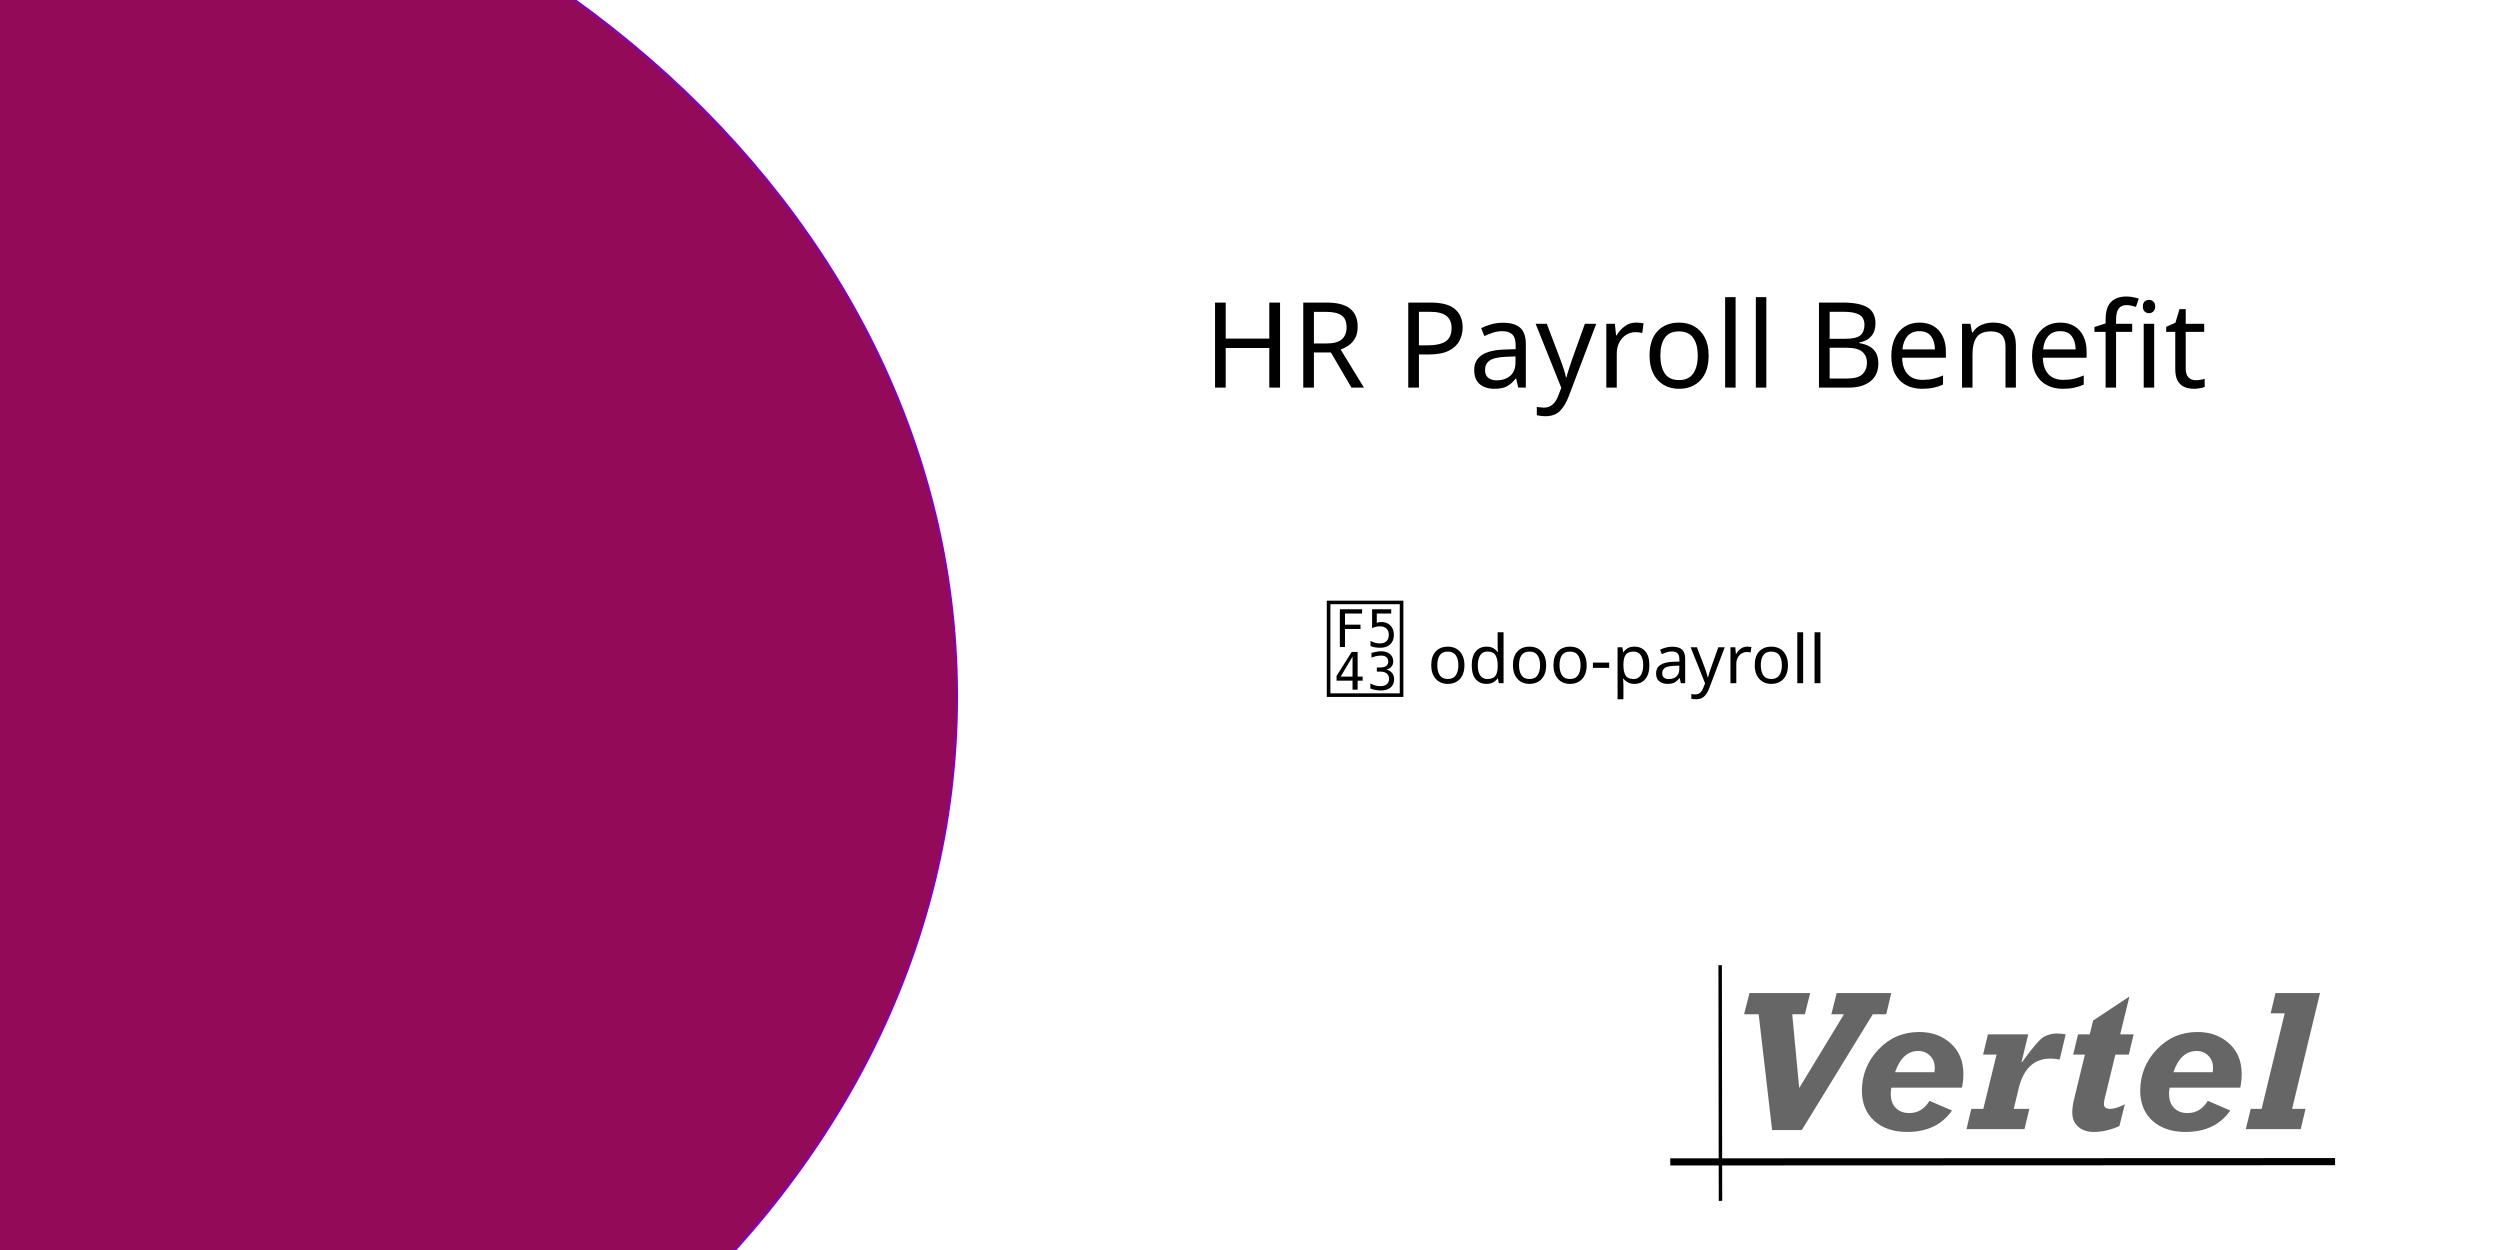
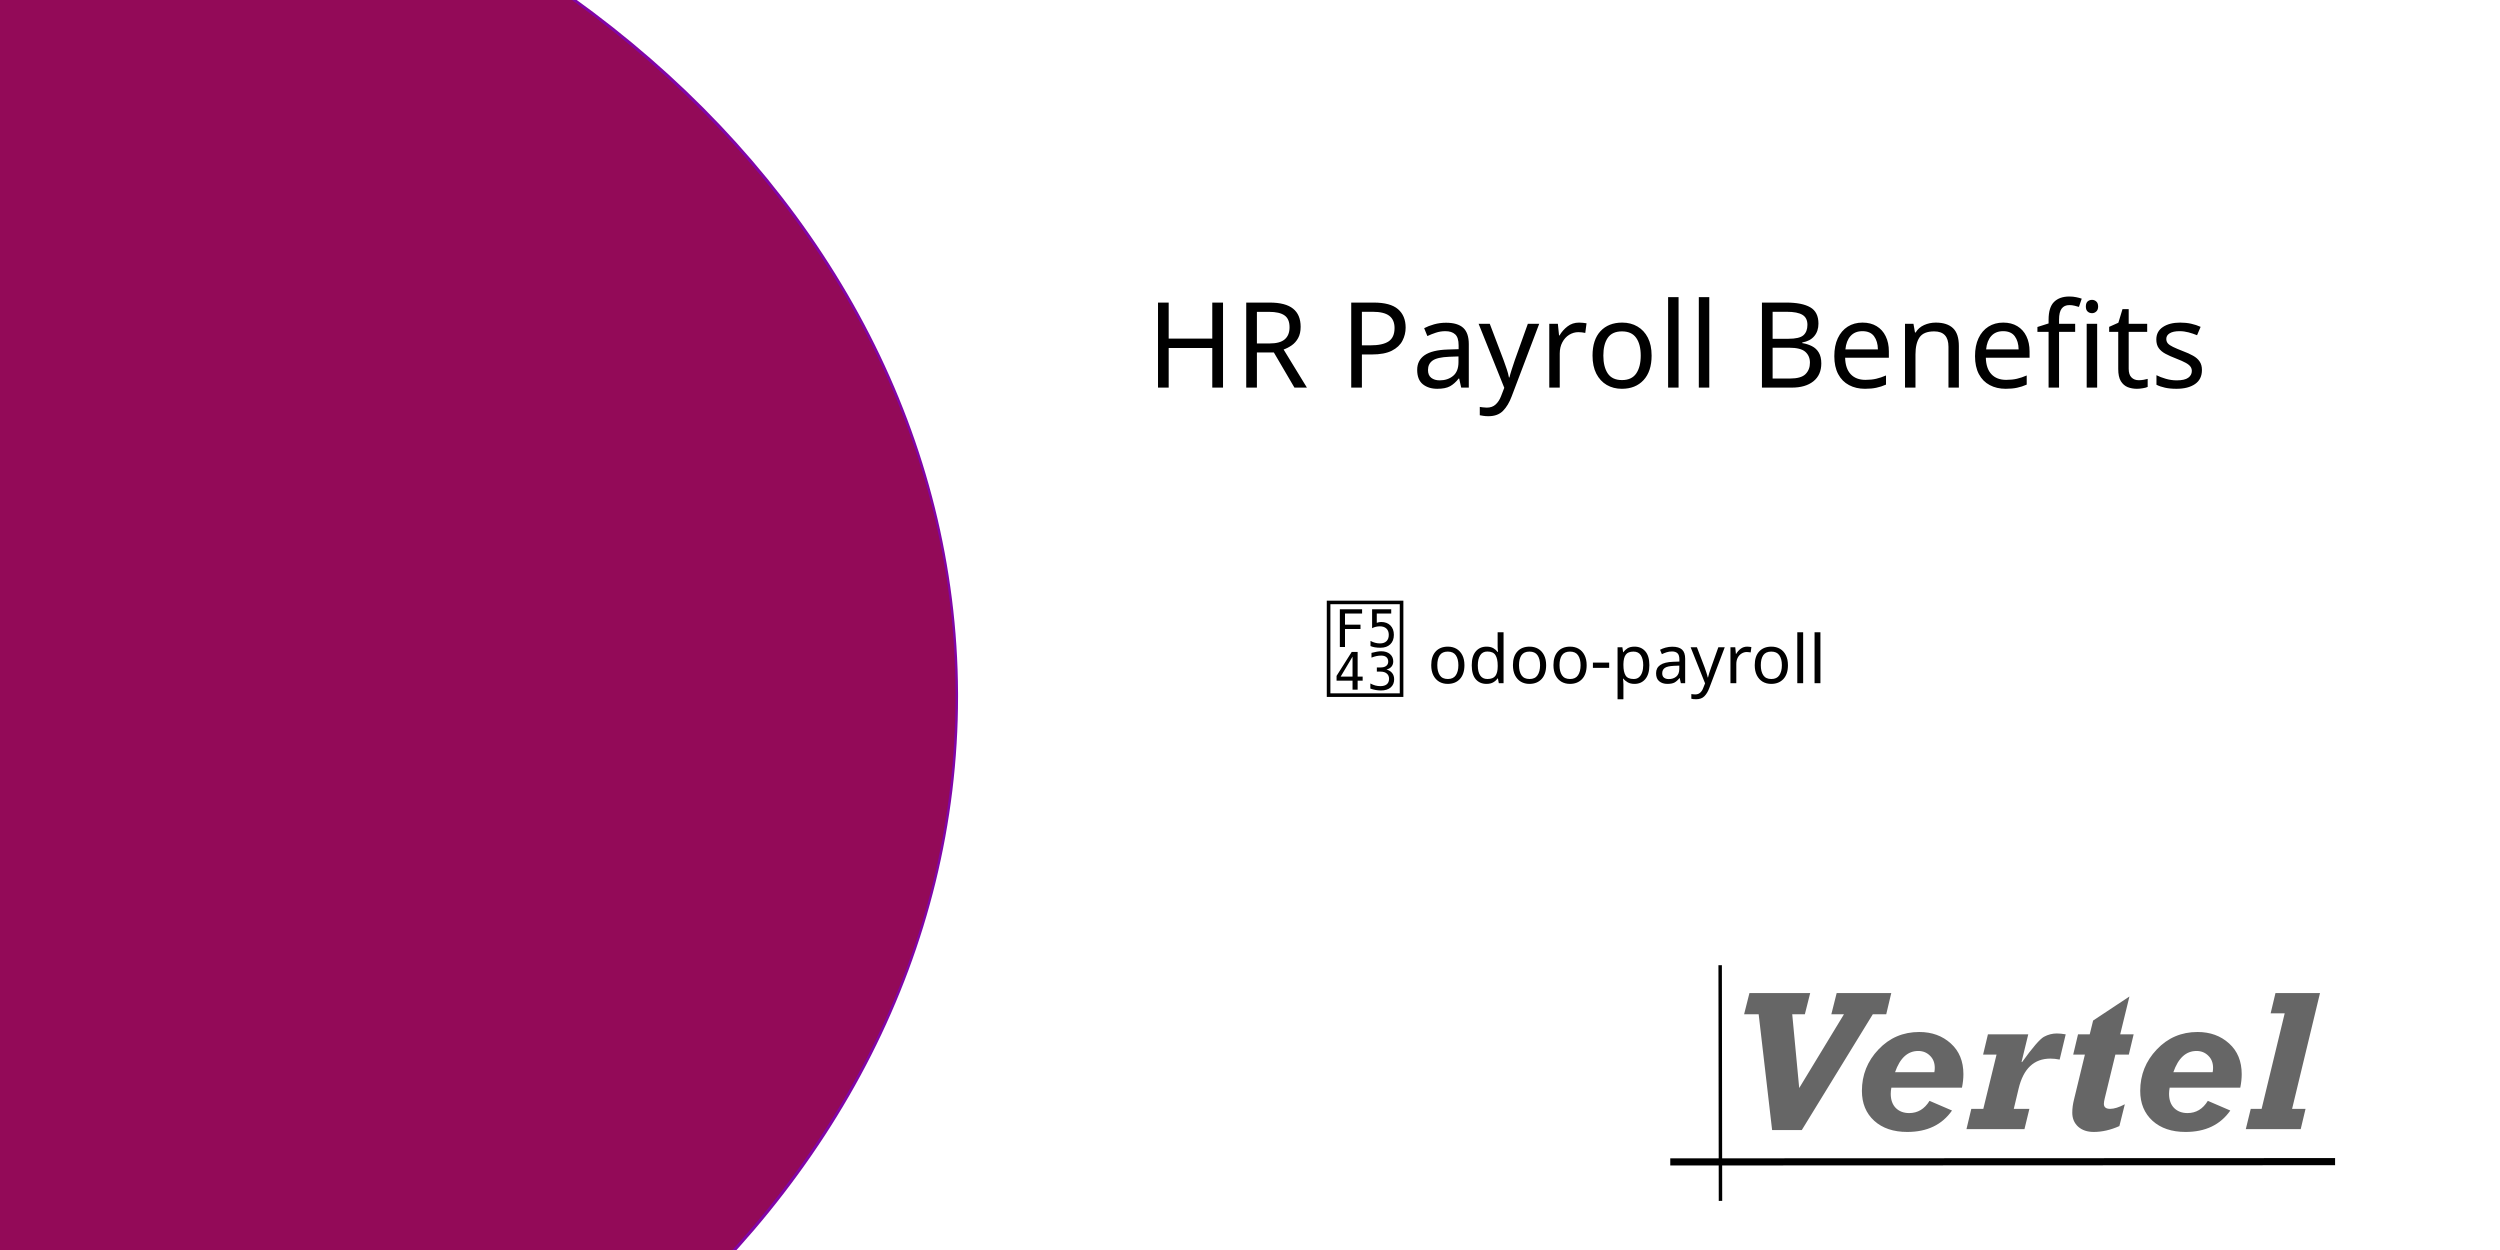
<svg xmlns="http://www.w3.org/2000/svg" width="560px" height="280px" viewBox="0 0 560 280" version="1.1" id="SVGRoot">
  <defs id="defs1502">
    <linearGradient id="linearGradient4211">
      <stop style="stop-color:#930a57;stop-opacity:0.65;" offset="0" id="stop4209" />
    </linearGradient>
  </defs>
  <g id="layer1">
    <g id="g1954" transform="matrix(0.8140175,0,0,1.211041,87.96433,13.73955)" style="stroke-width:1.007">
      <rect y="-17.523" x="-133" height="241.115" width="717.429" id="rect1936" style="opacity:1;vector-effect:none;fill:#ffffff;fill-opacity:1;fill-rule:evenodd;stroke-width:1.007;stroke-linecap:butt;stroke-linejoin:miter;stroke-miterlimit:4;stroke-dasharray:none;stroke-dashoffset:0;stroke-opacity:1" />
    </g>
    <path style="opacity:1;fill:#8105a7;fill-opacity:1;fill-rule:nonzero;stroke:none;stroke-width:1.543;stroke-linejoin:miter;stroke-miterlimit:4;stroke-dasharray:none;stroke-dashoffset:2.498;stroke-opacity:1;paint-order:fill markers stroke" id="path1226" d="M 214.603,156 A 247.603,206.465 0 0 1 -32.791,362.465 247.603,206.465 0 0 1 -280.603,156.348 247.603,206.465 0 0 1 -33.626,-50.464 247.603,206.465 0 0 1 214.602,155.304" />
    <path style="opacity:1;fill:#930a58;fill-opacity:1;stroke:#4b1f50;stroke-opacity:1;stroke-width:0;stroke-miterlimit:4;stroke-dasharray:none" d="m -51.3,361.519 c -98.937,-6.343 -183.741,-61.307 -215.89,-139.926 -5.442,-13.309 -8.941,-26.314 -11.188,-41.589 -2.27,-15.43 -1.508,-43.958 1.557,-58.304 12.904,-60.404 55.915,-112.333 118.4,-142.947 25.918,-12.698 53.105,-21.153 82.215,-25.568 19.953,-3.026 52.933,-3.726 73.407,-1.558 61.621,6.525 115.552,30.504 156.207,69.451 C 202.876,68.471 223.453,130.962 210.051,193.108 198.085,248.6 157.667,298.661 99.805,329.66 56.02,353.118 0.439,364.836 -51.3,361.519 Z" id="path2210" />
    <g id="g1224" transform="matrix(0.5980845,0,0,0.5980845,373.3415,215.8158)">
      <path d="m 216.891,62.041 1.845,-7.582 h 4.074 l 8.648,-35.786 h -5.265 l 1.806,-7.582 h 16.68 l -10.454,43.368 h 5.035 l -1.806,7.582 h -20.562 m -14.22,-10.586 8.417,3.626 c -3.741,5.348 -9.327,8.022 -16.757,8.022 -5.176,-2.4e-5 -9.301,-1.392 -12.376,-4.176 -3.075,-2.808 -4.612,-6.544 -4.612,-11.208 0,-5.983 2.063,-11.147 6.188,-15.494 4.125,-4.371 9.224,-6.557 15.297,-6.557 4.715,2.4e-5 8.648,1.429 11.799,4.286 3.152,2.833 4.727,6.666 4.727,11.501 -6e-5,1.612 -0.179,3.297 -0.538,5.055 h -26.442 c -0.154,0.806 -0.231,1.575 -0.231,2.308 -3e-5,2.247 0.628,4.017 1.883,5.311 1.281,1.27 2.959,1.905 5.035,1.905 3.203,0 5.739,-1.526 7.61,-4.579 M 189.756,40.723 h 14.72 c 0.102,-0.537 0.154,-1.074 0.154,-1.612 -2e-5,-1.905 -0.602,-3.431 -1.806,-4.579 -1.179,-1.172 -2.639,-1.758 -4.381,-1.758 -3.946,2.4e-5 -6.841,2.649 -8.686,7.948 m -18.179,12.014 -2.037,8.168 c -3.28,1.465 -6.483,2.198 -9.608,2.198 -2.409,-2.4e-5 -4.356,-0.659 -5.842,-1.978 -1.461,-1.343 -2.191,-3.089 -2.191,-5.238 0,-1.587 0.218,-3.236 0.653,-4.945 l 4.074,-16.813 h -4.381 l 1.806,-7.582 h 4.381 l 1.268,-5.165 13.606,-9.011 -3.459,14.175 h 5.035 l -1.806,7.582 h -5.035 l -3.997,16.446 c -0.205,0.83 -0.307,1.502 -0.307,2.015 -3e-5,1.245 0.781,1.868 2.344,1.868 1.486,0 3.318,-0.574 5.496,-1.722 m -59.303,9.304 1.806,-7.582 h 4.497 l 4.958,-20.329 h -5.035 l 1.806,-7.582 h 15.104 l -2.498,10.293 0.154,0.147 c 3.971,-5.519 6.713,-8.693 8.225,-9.523 1.537,-0.83 3.139,-1.245 4.804,-1.245 0.974,4.8e-5 2.088,0.11 3.344,0.33 l -2.268,9.45 c -1.23,-0.244 -2.383,-0.366 -3.459,-0.366 -6.149,2.4e-5 -10.121,3.748 -11.914,11.245 l -1.806,7.582 h 5.842 l -1.845,7.582 h -21.715 m -13.836,-10.586 8.417,3.626 c -3.741,5.348 -9.327,8.022 -16.757,8.022 -5.176,-2.4e-5 -9.301,-1.392 -12.376,-4.176 -3.075,-2.808 -4.612,-6.544 -4.612,-11.208 -8e-6,-5.983 2.063,-11.147 6.188,-15.494 4.125,-4.371 9.224,-6.557 15.297,-6.557 4.715,2.4e-5 8.648,1.429 11.799,4.286 3.152,2.833 4.727,6.666 4.727,11.501 -5e-5,1.612 -0.179,3.297 -0.538,5.055 H 84.14 c -0.154,0.806 -0.231,1.575 -0.231,2.308 -1.2e-5,2.247 0.628,4.017 1.883,5.311 1.281,1.27 2.959,1.905 5.035,1.905 3.203,0 5.739,-1.526 7.61,-4.579 M 85.524,40.723 h 14.72 c 0.102,-0.537 0.154,-1.074 0.154,-1.612 -4e-5,-1.905 -0.602,-3.431 -1.806,-4.579 -1.179,-1.172 -2.639,-1.758 -4.381,-1.758 -3.946,2.4e-5 -6.841,2.649 -8.686,7.948 M 39.48,62.407 34.445,19.039 h -5.458 l 1.999,-7.948 h 22.753 l -1.999,7.948 H 47.013 l 2.614,27.618 16.757,-27.618 h -4.727 l 1.999,-7.948 H 84.102 l -1.883,7.948 H 77.184 L 50.588,62.407 H 39.48" style="font-style:italic;font-variant:normal;font-weight:bold;font-stretch:normal;font-size:32px;font-family:Rockwell;writing-mode:lr-tb;text-anchor:start;fill:#666666;fill-opacity:1;stroke:none;stroke-width:3pt;stroke-linecap:butt;stroke-linejoin:miter;stroke-opacity:1" id="text1583" />
      <path d="m 20.023,0.646 0.118,88.281" style="fill:#000000;fill-opacity:0.738;fill-rule:evenodd;stroke:#000000;stroke-width:1.293;stroke-linecap:butt;stroke-linejoin:round;stroke-miterlimit:4;stroke-opacity:1" id="path1586" />
      <path d="M 1.335,74.326 250.328,74.222" style="fill:#000000;fill-opacity:0.738;fill-rule:evenodd;stroke:#000000;stroke-width:2.67;stroke-linecap:butt;stroke-linejoin:round;stroke-miterlimit:4;stroke-opacity:1" id="path1587" />
    </g>
    <text xml:space="preserve" style="font-style:normal;font-variant:normal;font-weight:normal;font-stretch:normal;font-size:15px;line-height:125%;font-family:Ubuntu;-inkscape-font-specification:'Ubuntu, Normal';text-align:start;letter-spacing:0px;word-spacing:0px;writing-mode:lr-tb;text-anchor:start;fill:#000000;fill-opacity:1;stroke:none;stroke-width:1px;stroke-linecap:butt;stroke-linejoin:miter;stroke-opacity:1" x="319.771" y="153.037" id="text2039">
      <tspan id="tspan2037" x="319.771" y="153.037" style="stroke-width:1px">odoo-payroll</tspan>
      <tspan x="319.771" y="171.787" id="tspan2041" />
    </text>
    <text xml:space="preserve" style="font-style:normal;font-variant:normal;font-weight:normal;font-stretch:normal;font-size:15px;line-height:125%;font-family:Ubuntu;-inkscape-font-specification:'Ubuntu, Normal';text-align:end;letter-spacing:0px;word-spacing:0px;writing-mode:lr-tb;text-anchor:end;fill:#000000;fill-opacity:1;stroke:none;stroke-width:1px;stroke-linecap:butt;stroke-linejoin:miter;stroke-opacity:1" x="521.733" y="86.823" id="text2035">
-       <tspan x="521.733" y="86.823" style="font-style:normal;font-variant:normal;font-weight:normal;font-stretch:normal;font-size:26.667px;font-family:Ubuntu;-inkscape-font-specification:'Ubuntu, Normal';font-variant-ligatures:normal;font-variant-caps:normal;font-variant-numeric:normal;font-feature-settings:normal;text-align:end;writing-mode:lr-tb;text-anchor:end;stroke-width:1px" id="tspan837">HR Payroll Benefit</tspan>
+       <tspan x="521.733" y="86.823" style="font-style:normal;font-variant:normal;font-weight:normal;font-stretch:normal;font-size:26.667px;font-family:Ubuntu;-inkscape-font-specification:'Ubuntu, Normal';font-variant-ligatures:normal;font-variant-caps:normal;font-variant-numeric:normal;font-feature-settings:normal;text-align:end;writing-mode:lr-tb;text-anchor:end;stroke-width:1px" id="tspan837">HR Payroll Benefits</tspan>
      <tspan x="521.733" y="105.573" id="tspan832" />
    </text>
    <text xml:space="preserve" style="font-style:normal;font-variant:normal;font-weight:500;font-stretch:normal;font-size:25.495px;line-height:1.25;font-family:'Futura PT';-inkscape-font-specification:'Futura PT, Medium';font-variant-ligatures:normal;font-variant-caps:normal;font-variant-numeric:normal;font-feature-settings:normal;text-align:start;letter-spacing:0px;word-spacing:0px;writing-mode:lr-tb;text-anchor:start;fill:#000000;fill-opacity:1;stroke:none;stroke-width:1" x="296.392" y="154.493" id="text825">
      <tspan id="tspan823" x="296.392" y="154.493" style="fill:#000000;stroke-width:1"></tspan>
    </text>
  </g>
</svg>
